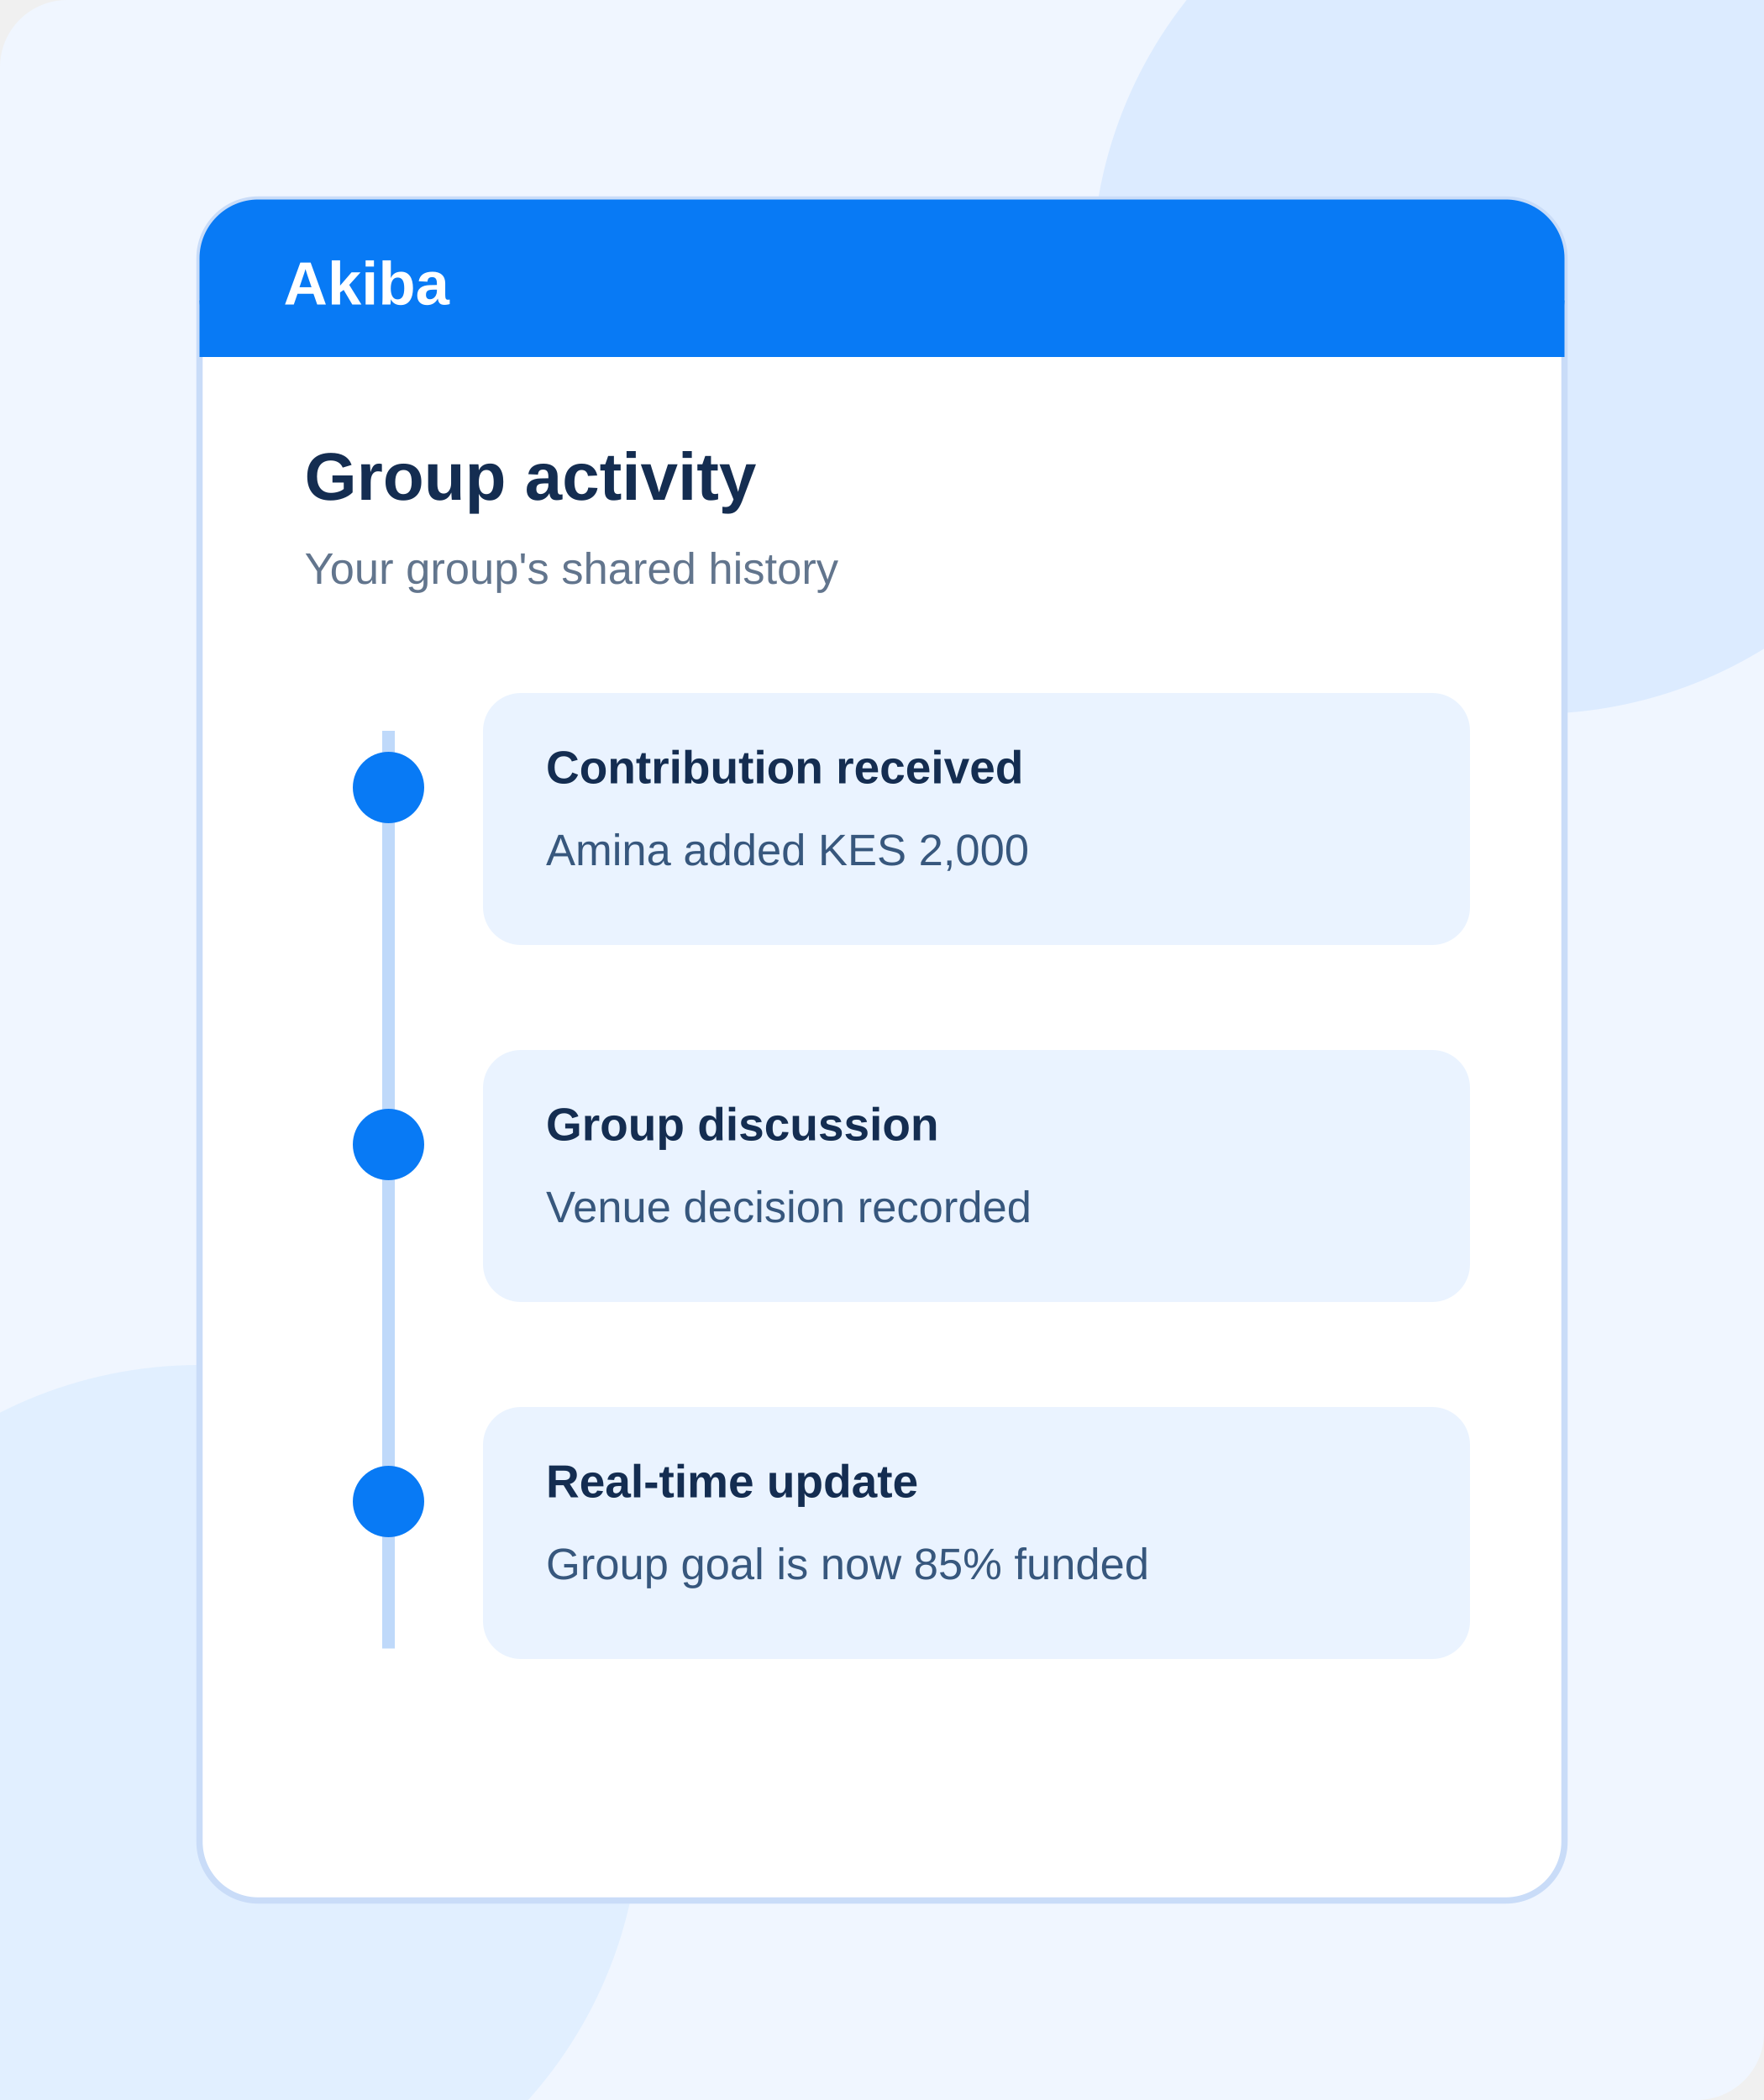
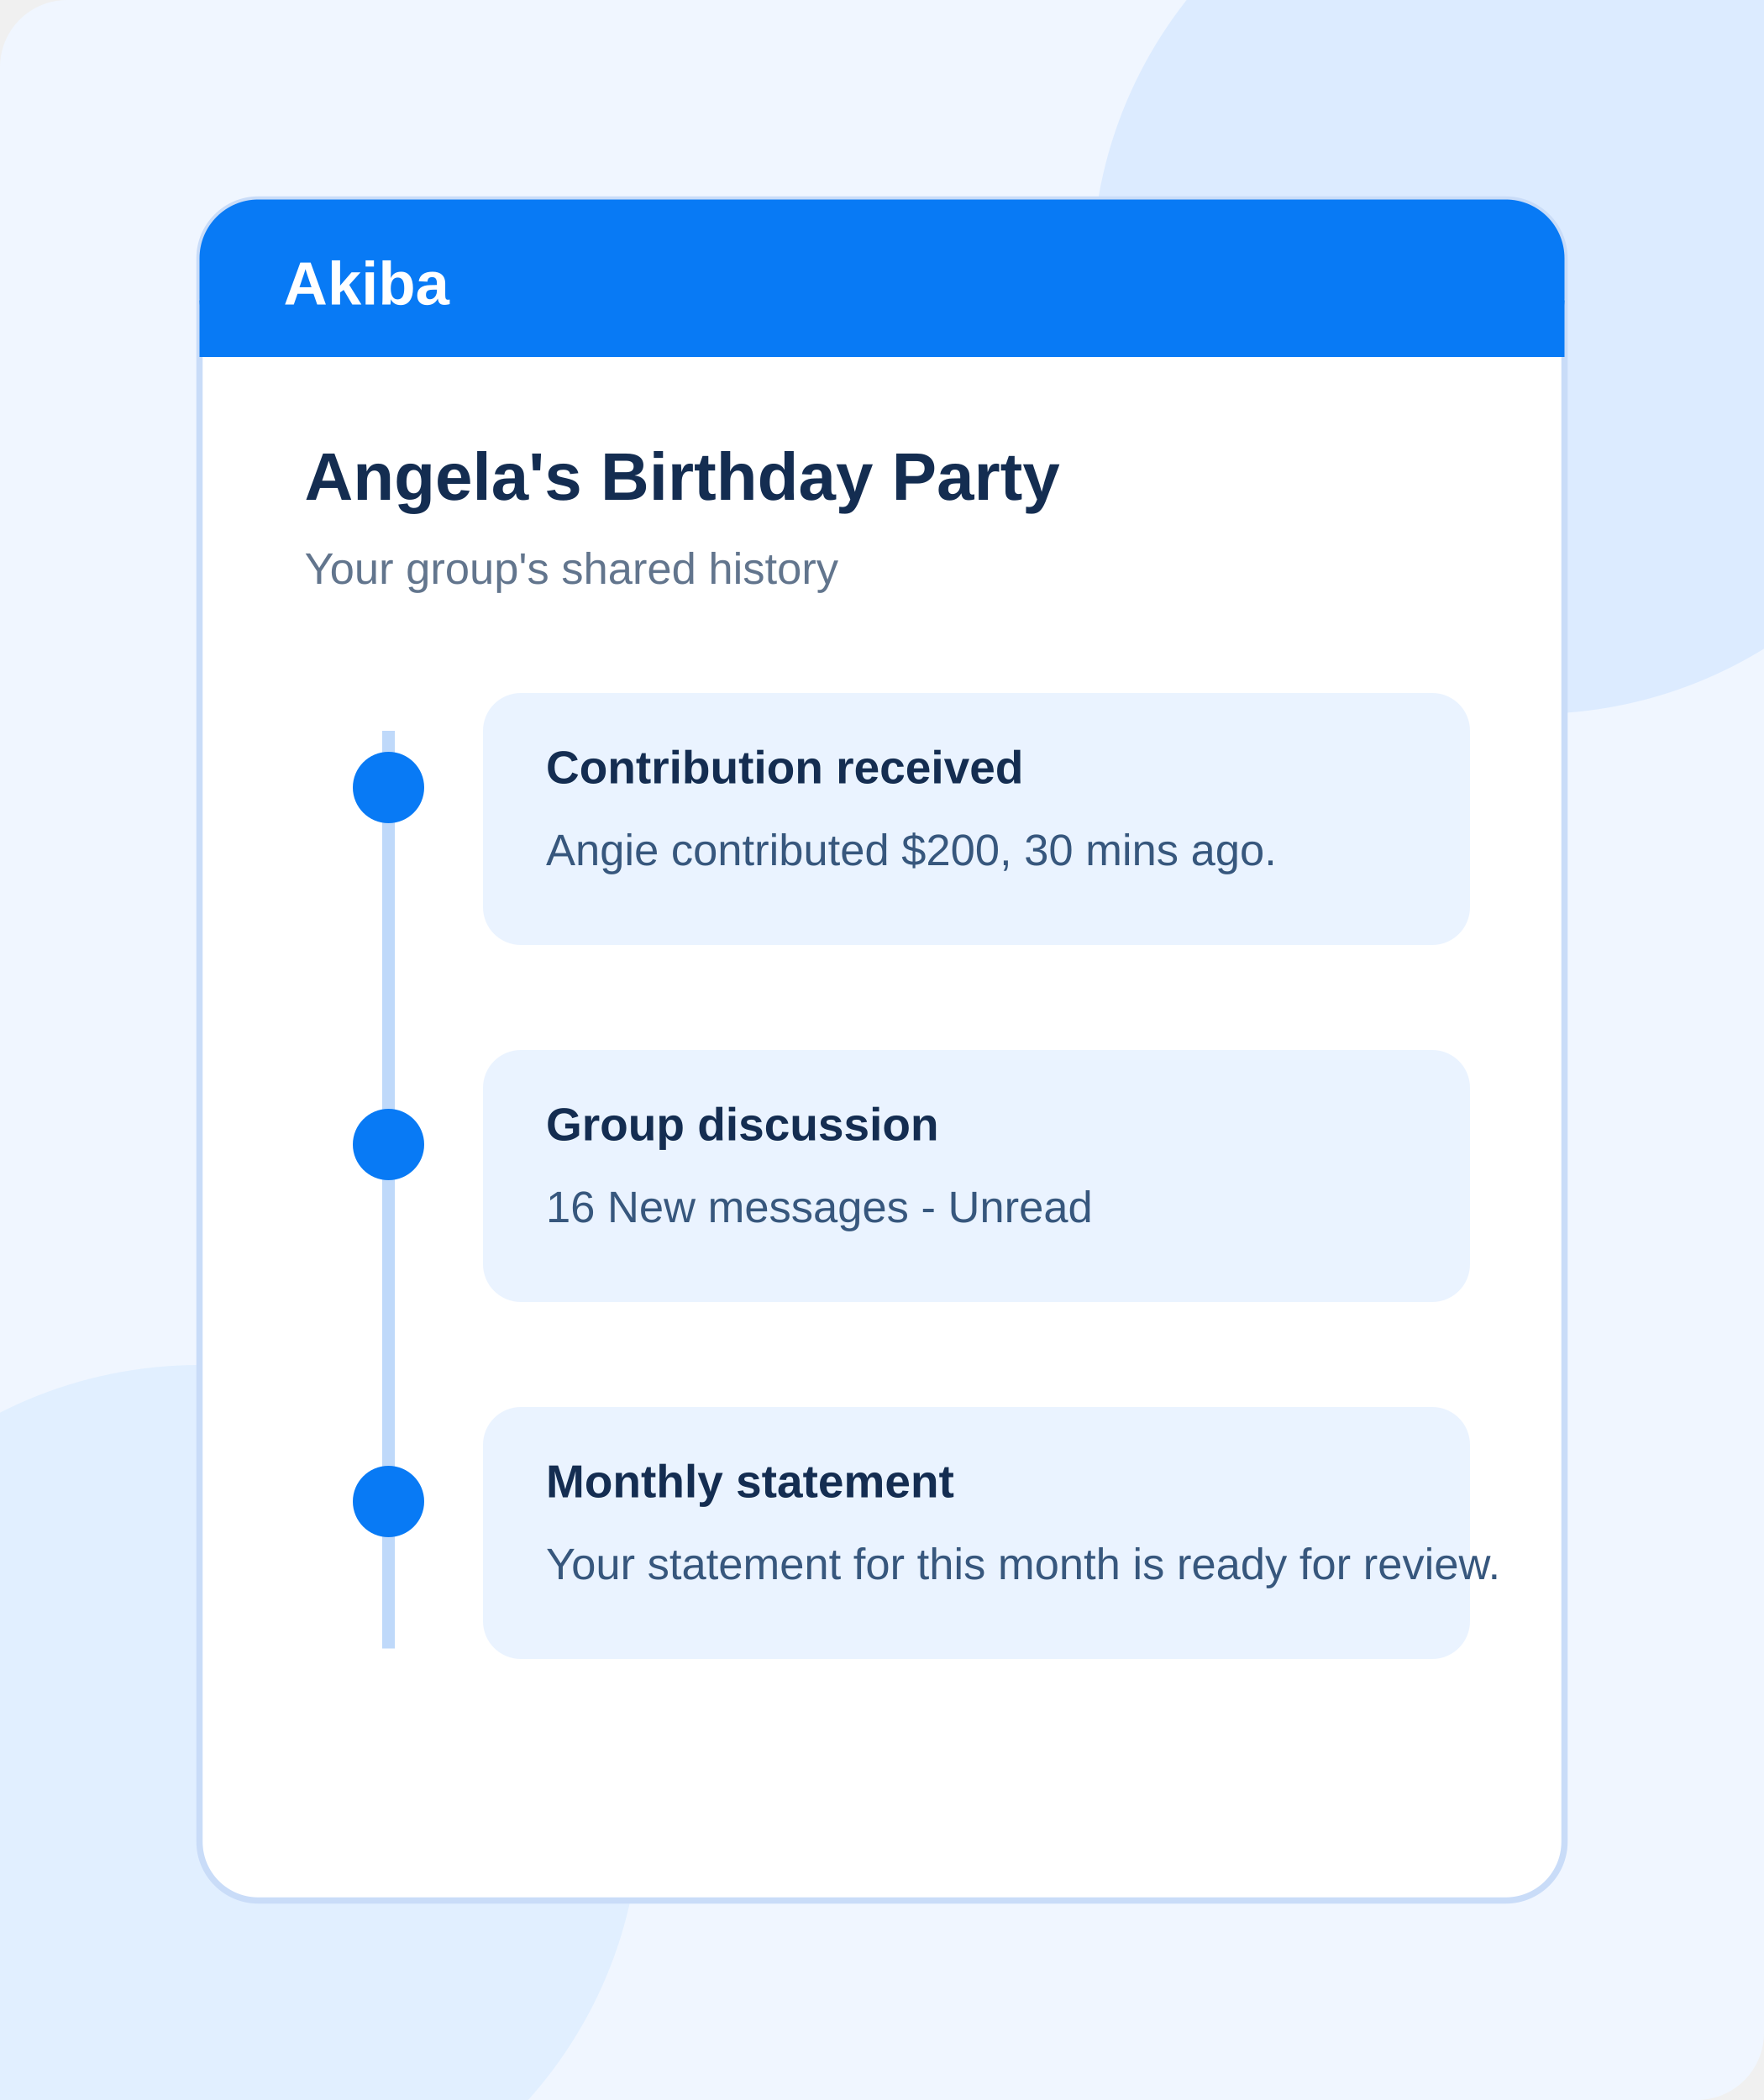
<svg xmlns="http://www.w3.org/2000/svg" width="840" height="1000" viewBox="0 0 840 1000">
  <rect width="840" height="1000" rx="32" fill="#F0F6FF" />
  <circle cx="730" cy="130" r="210" fill="#DCEBFF" />
  <circle cx="95" cy="860" r="210" fill="#E1EFFF" />
  <rect x="95" y="95" width="650" height="810" rx="28" fill="#fff" stroke="#C9DCF8" stroke-width="3" />
  <rect x="95" y="95" width="650" height="75" rx="28" fill="#087AF5" />
  <rect x="95" y="143" width="650" height="27" fill="#087AF5" />
  <text x="135" y="145" font-size="29" font-weight="700" font-family="Arial,sans-serif" fill="white">Akiba</text>
-   <text x="145" y="238" font-size="32" font-weight="bold" fill="#142D51" font-family="Arial">Group activity</text>
+   <text x="145" y="238" font-size="32" font-weight="bold" fill="#142D51" font-family="Arial">Angela's Birthday Party</text>
  <text x="145" y="278" font-size="21" fill="#62758D" font-family="Arial">Your group's shared history</text>
  <path d="M185 348 V785" stroke="#BFD9FA" stroke-width="6" />
  <circle cx="185" cy="375" r="17" fill="#087AF5" />
  <rect x="230" y="330" width="470" height="120" rx="18" fill="#EAF3FF" />
  <text x="260" y="373" font-size="22" font-weight="bold" fill="#142D51" font-family="Arial">Contribution received</text>
-   <text x="260" y="412" font-size="21" fill="#37577D" font-family="Arial">Amina added KES 2,000</text>
+   <text x="260" y="412" font-size="21" fill="#37577D" font-family="Arial">Angie contributed $200, 30 mins ago.</text>
  <circle cx="185" cy="545" r="17" fill="#087AF5" />
  <rect x="230" y="500" width="470" height="120" rx="18" fill="#EAF3FF" />
  <text x="260" y="543" font-size="22" font-weight="bold" fill="#142D51" font-family="Arial">Group discussion</text>
-   <text x="260" y="582" font-size="21" fill="#37577D" font-family="Arial">Venue decision recorded</text>
+   <text x="260" y="582" font-size="21" fill="#37577D" font-family="Arial">16 New messages - Unread</text>
  <circle cx="185" cy="715" r="17" fill="#087AF5" />
  <rect x="230" y="670" width="470" height="120" rx="18" fill="#EAF3FF" />
-   <text x="260" y="713" font-size="22" font-weight="bold" fill="#142D51" font-family="Arial">Real-time update</text>
-   <text x="260" y="752" font-size="21" fill="#37577D" font-family="Arial">Group goal is now 85% funded</text>
+   <text x="260" y="713" font-size="22" font-weight="bold" fill="#142D51" font-family="Arial">Monthly statement</text>
+   <text x="260" y="752" font-size="21" fill="#37577D" font-family="Arial">Your statement for this month is ready for review.</text>
</svg>
